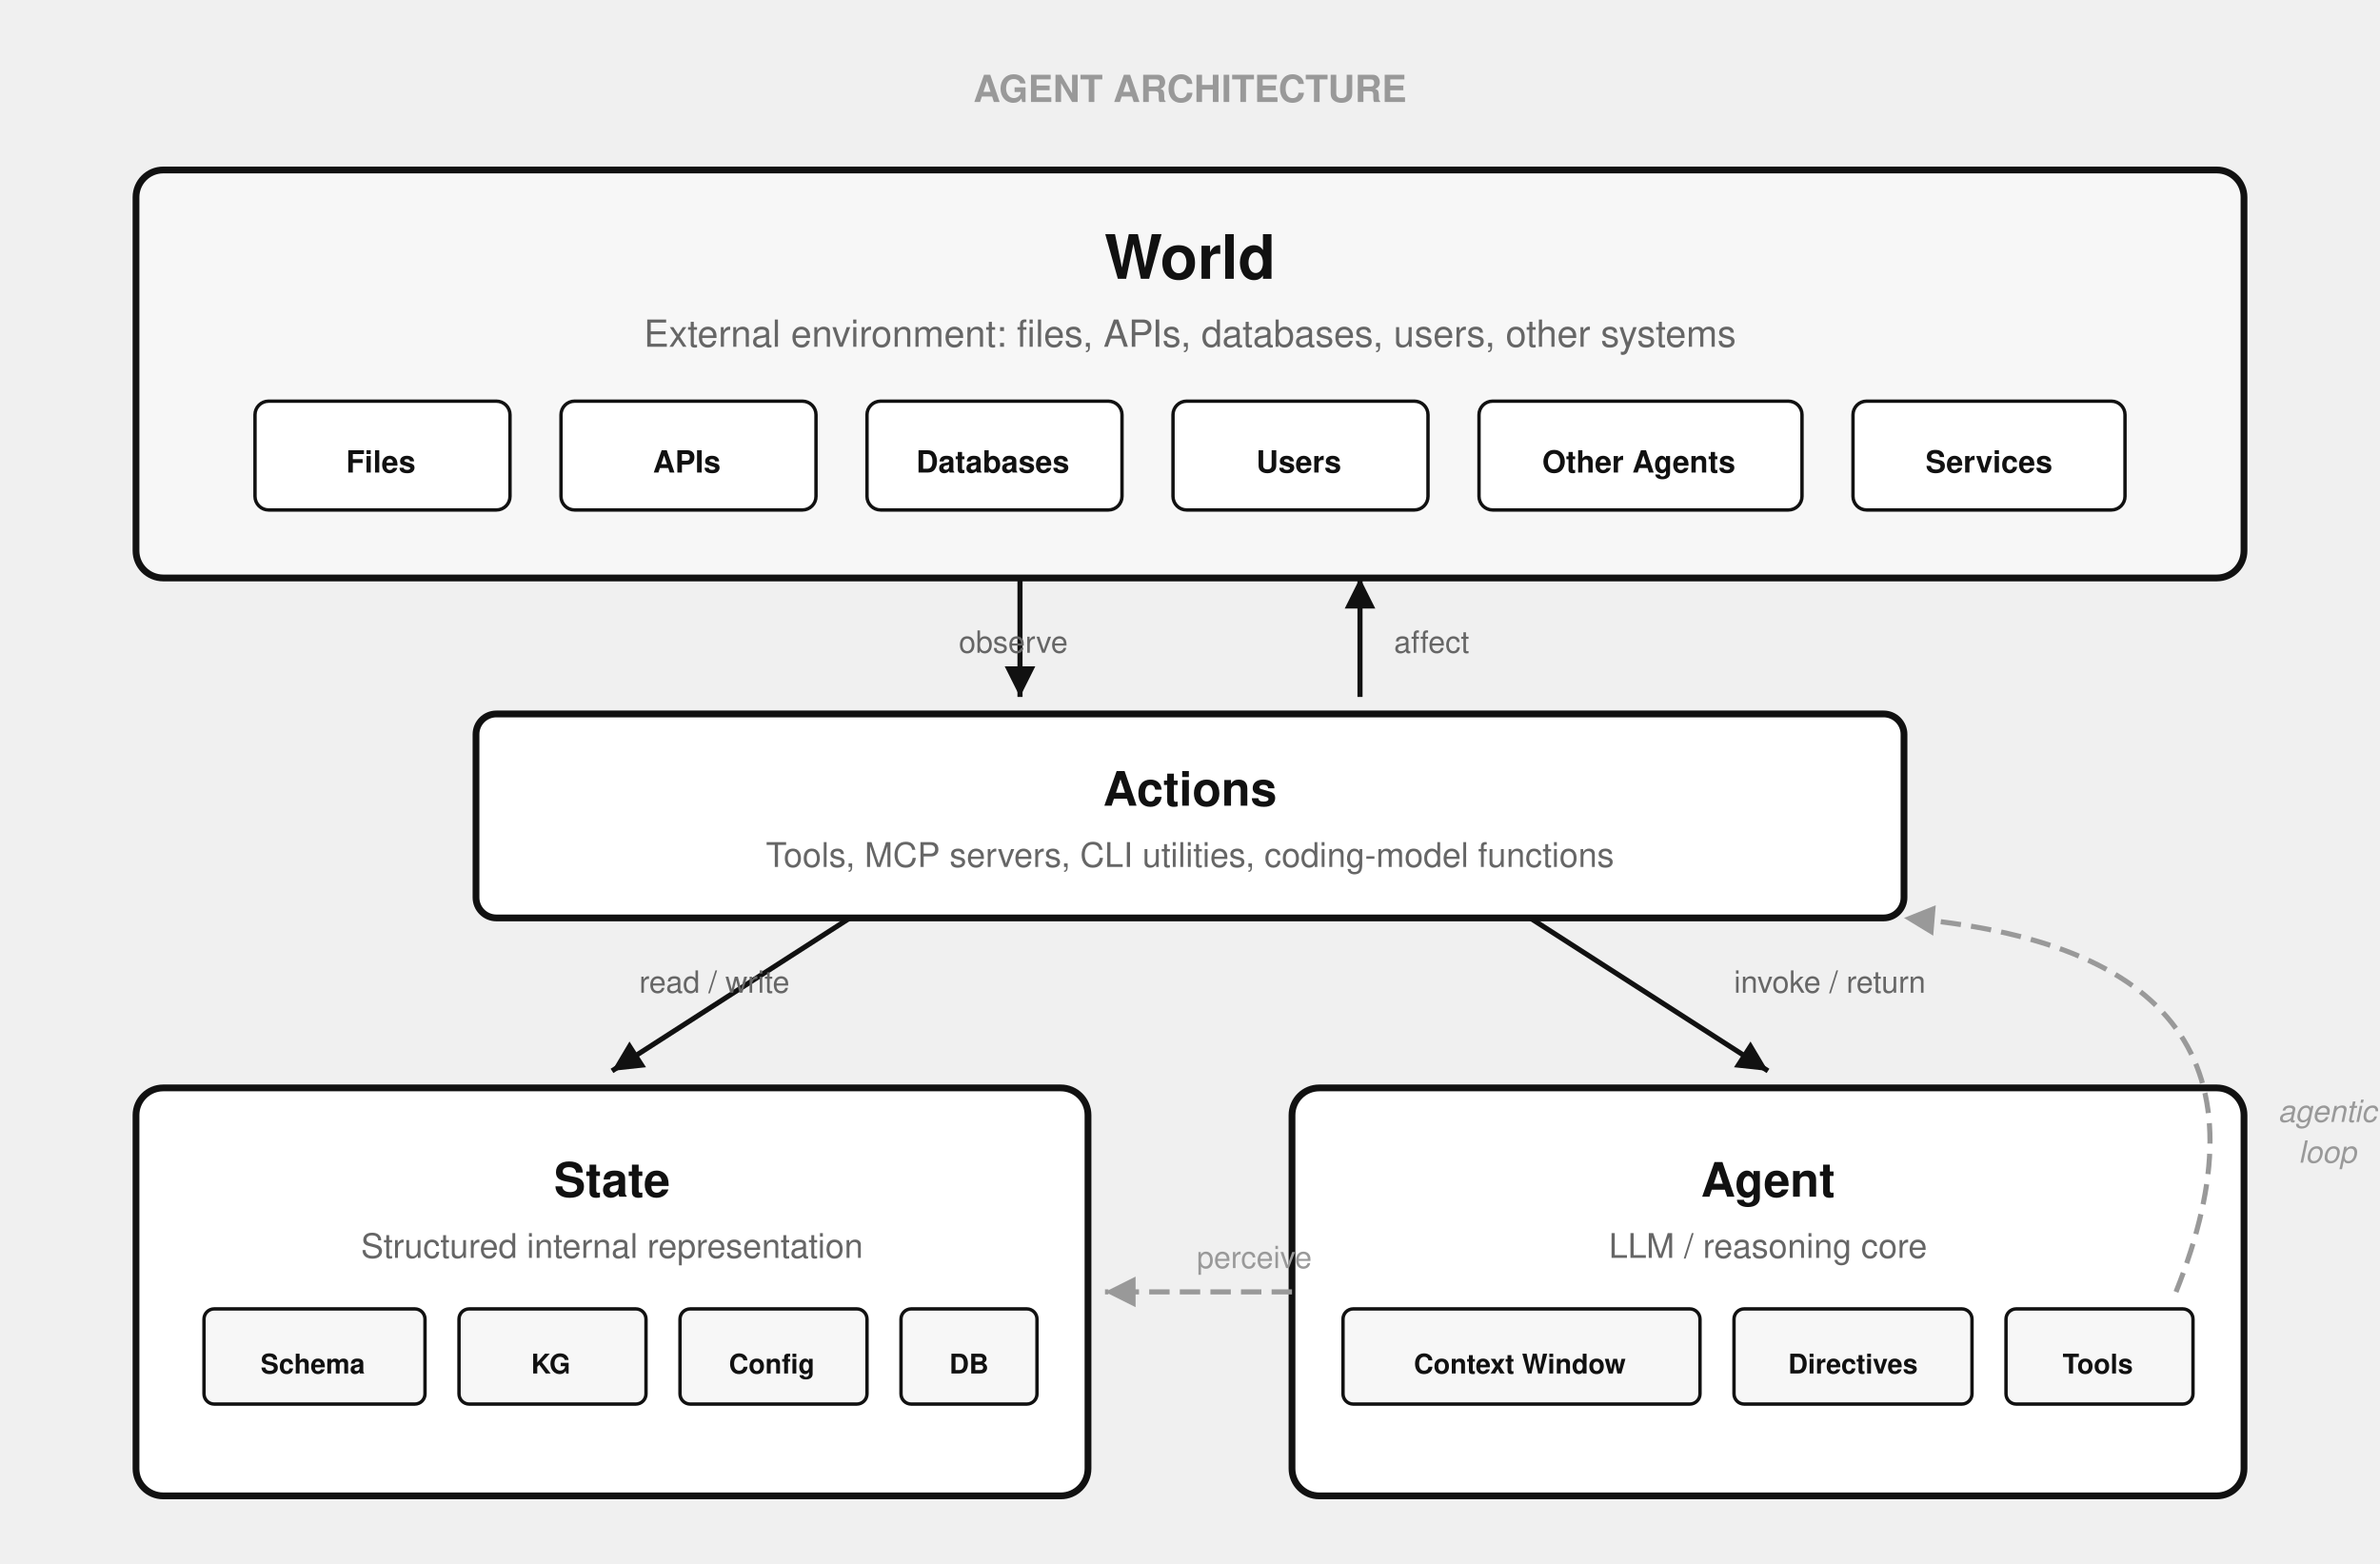
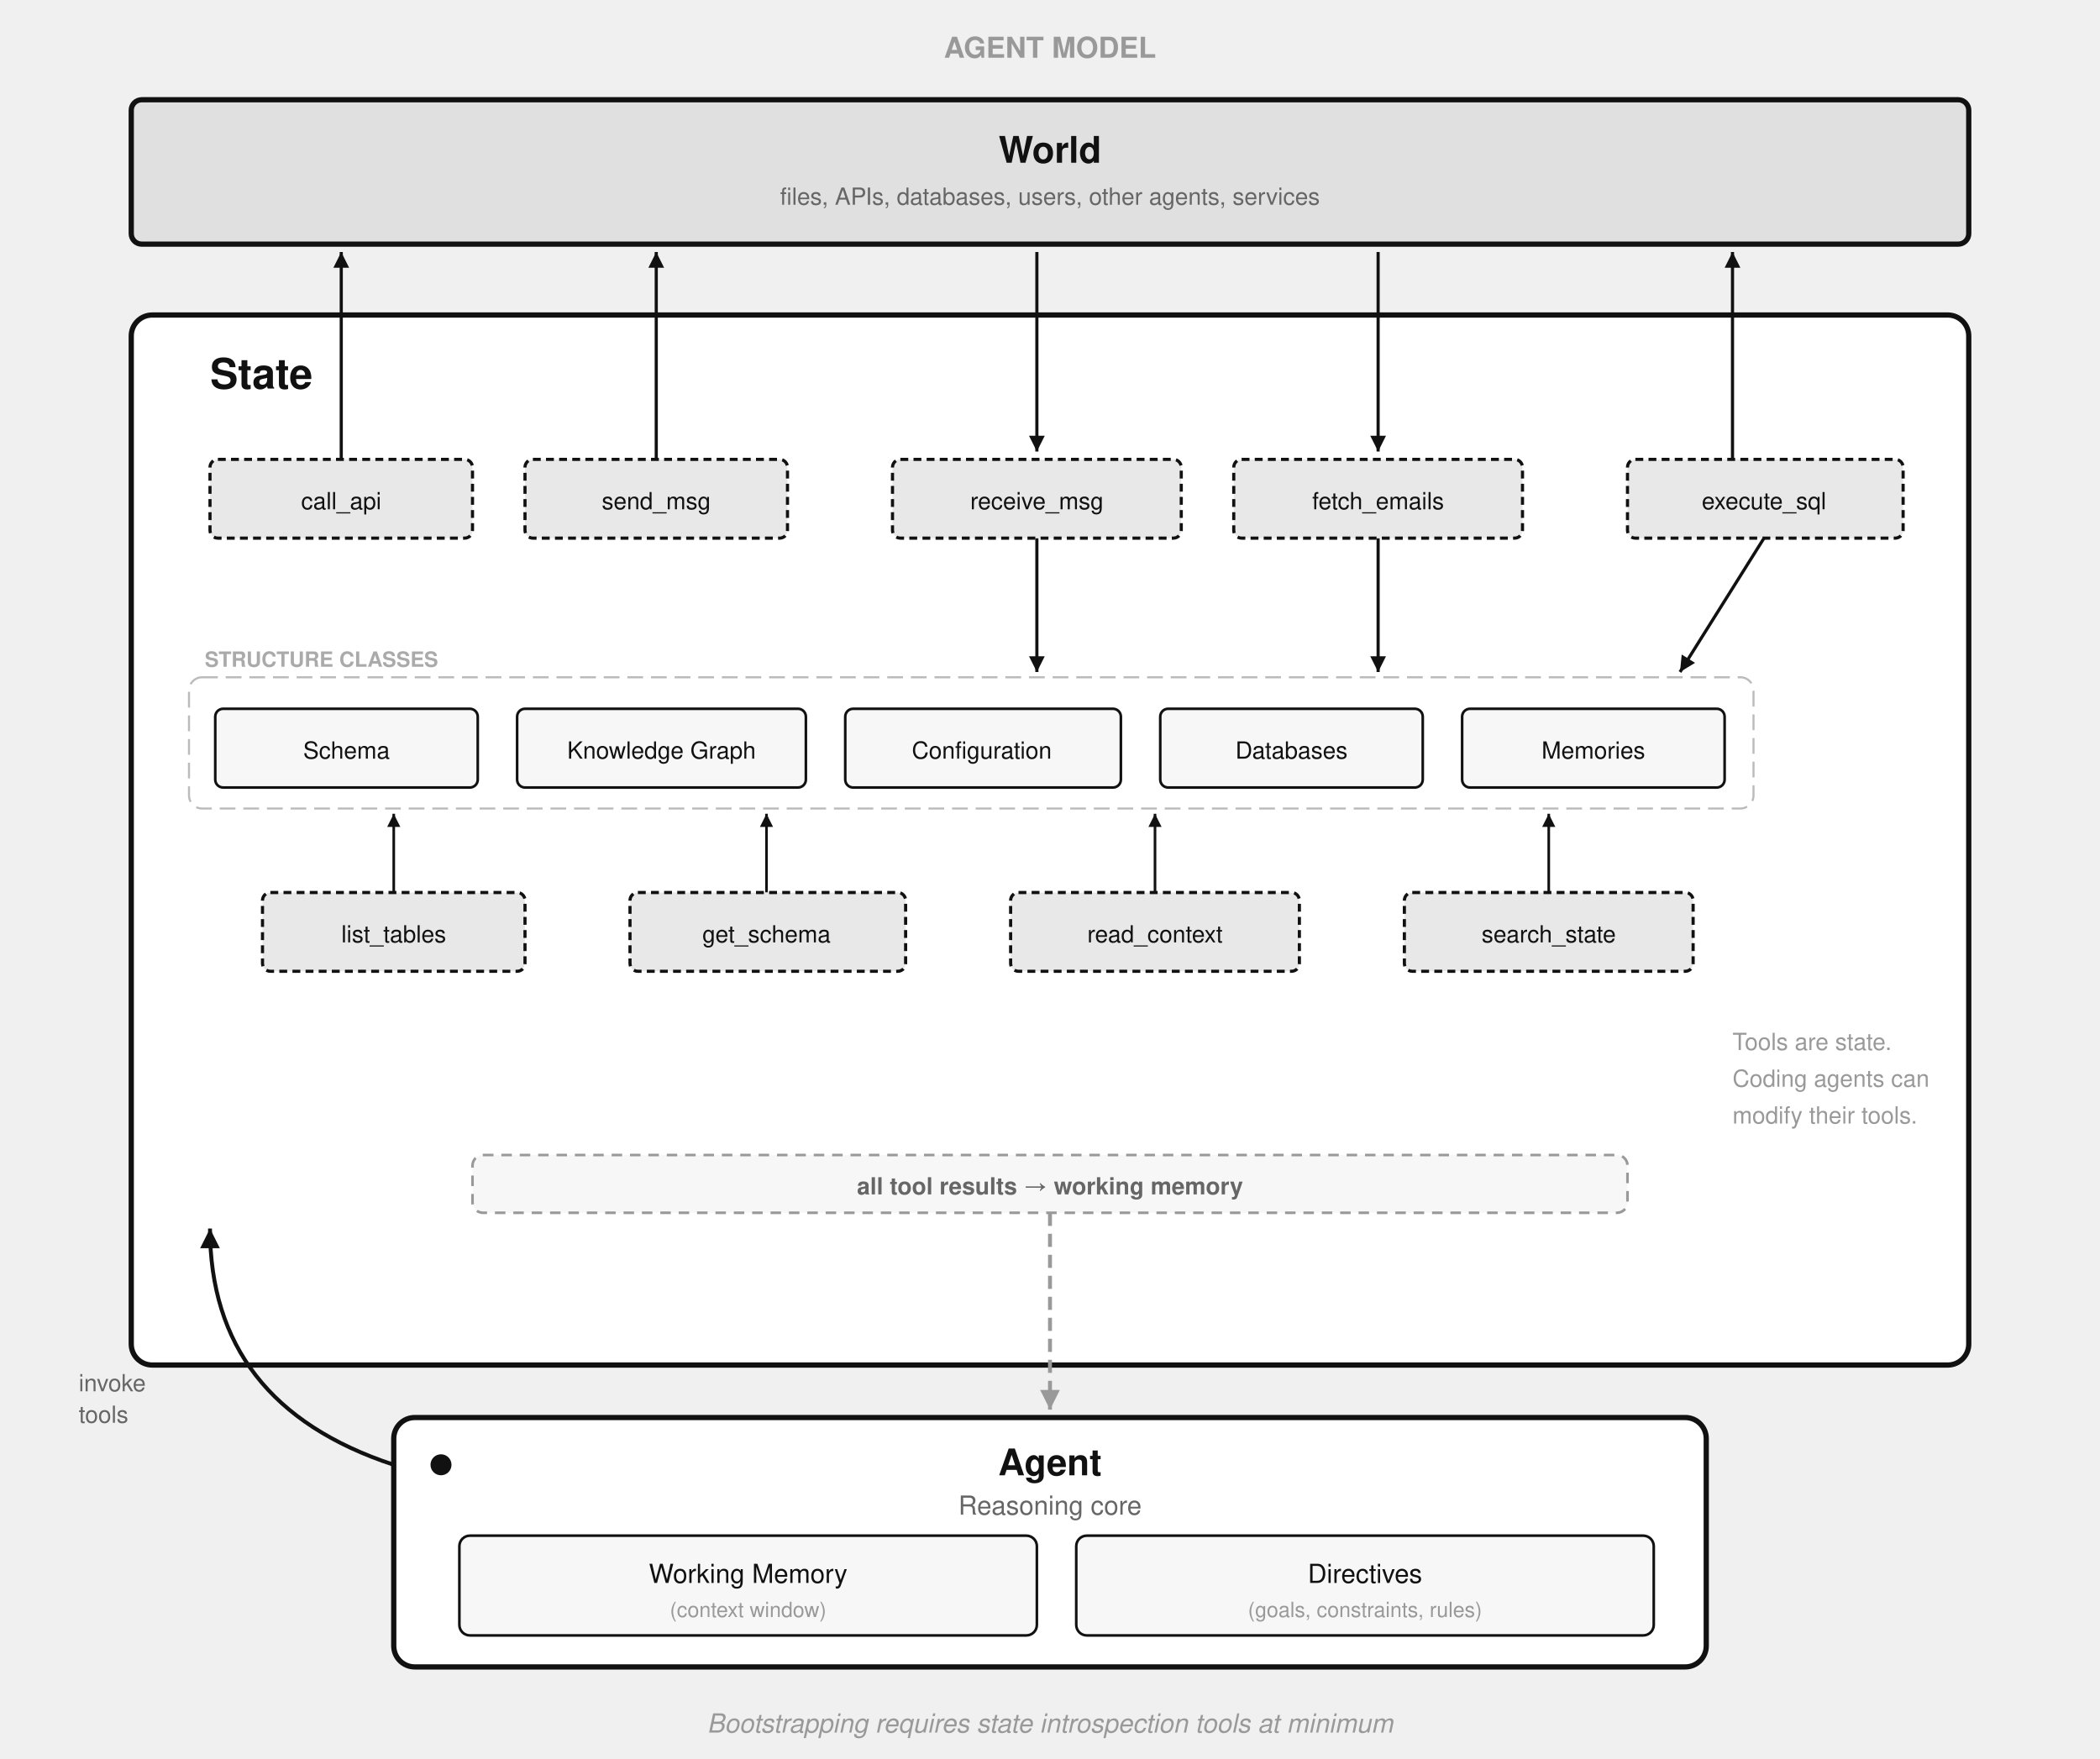
- <svg xmlns="http://www.w3.org/2000/svg" viewBox="0 0 700 460">
+ <svg xmlns="http://www.w3.org/2000/svg" viewBox="0 0 800 670">
  <style>text{font-family:"Helvetica Neue",Helvetica,Arial,sans-serif}</style>
  <defs>
-     <marker id="a" viewBox="0 0 10 10" refX="10" refY="5" markerWidth="6" markerHeight="6" orient="auto">
+     <marker id="a" viewBox="0 0 10 10" refX="10" refY="5" markerWidth="5" markerHeight="5" orient="auto">
      <path d="M0 0L10 5L0 10z" fill="#111" />
    </marker>
-     <marker id="am" viewBox="0 0 10 10" refX="10" refY="5" markerWidth="6" markerHeight="6" orient="auto">
+     <marker id="m" viewBox="0 0 10 10" refX="10" refY="5" markerWidth="5" markerHeight="5" orient="auto">
      <path d="M0 0L10 5L0 10z" fill="#999" />
    </marker>
  </defs>
-   <text x="350" y="30" text-anchor="middle" font-size="11" font-weight="600" fill="#999">AGENT ARCHITECTURE</text>
-   <rect x="40" y="50" width="620" height="120" rx="8" fill="#f7f7f7" stroke="#111" stroke-width="2" />
-   <text x="350" y="82" text-anchor="middle" font-size="18" font-weight="700" fill="#111">World</text>
-   <text x="350" y="102" text-anchor="middle" font-size="11" fill="#666">External environment: files, APIs, databases, users, other systems</text>
-   <rect x="75" y="118" width="75" height="32" rx="4" fill="#fff" stroke="#111" stroke-width="1" />
-   <text x="112" y="139" text-anchor="middle" font-size="9" font-weight="600" fill="#111">Files</text>
-   <rect x="165" y="118" width="75" height="32" rx="4" fill="#fff" stroke="#111" stroke-width="1" />
-   <text x="202" y="139" text-anchor="middle" font-size="9" font-weight="600" fill="#111">APIs</text>
-   <rect x="255" y="118" width="75" height="32" rx="4" fill="#fff" stroke="#111" stroke-width="1" />
-   <text x="292" y="139" text-anchor="middle" font-size="9" font-weight="600" fill="#111">Databases</text>
-   <rect x="345" y="118" width="75" height="32" rx="4" fill="#fff" stroke="#111" stroke-width="1" />
-   <text x="382" y="139" text-anchor="middle" font-size="9" font-weight="600" fill="#111">Users</text>
-   <rect x="435" y="118" width="95" height="32" rx="4" fill="#fff" stroke="#111" stroke-width="1" />
-   <text x="482" y="139" text-anchor="middle" font-size="9" font-weight="600" fill="#111">Other Agents</text>
-   <rect x="545" y="118" width="80" height="32" rx="4" fill="#fff" stroke="#111" stroke-width="1" />
-   <text x="585" y="139" text-anchor="middle" font-size="9" font-weight="600" fill="#111">Services</text>
-   <rect x="140" y="210" width="420" height="60" rx="6" fill="#fff" stroke="#111" stroke-width="2" />
-   <text x="350" y="237" text-anchor="middle" font-size="14" font-weight="700" fill="#111">Actions</text>
-   <text x="350" y="255" text-anchor="middle" font-size="10" fill="#666">Tools, MCP servers, CLI utilities, coding-model functions</text>
-   <line x1="300" y1="170" x2="300" y2="205" stroke="#111" stroke-width="1.5" marker-end="url(#a)" />
-   <text x="282" y="192" font-size="9" fill="#666">observe</text>
-   <line x1="400" y1="205" x2="400" y2="170" stroke="#111" stroke-width="1.5" marker-end="url(#a)" />
-   <text x="410" y="192" font-size="9" fill="#666">affect</text>
-   <rect x="40" y="320" width="280" height="120" rx="8" fill="#fff" stroke="#111" stroke-width="2" />
-   <text x="180" y="352" text-anchor="middle" font-size="14" font-weight="700" fill="#111">State</text>
-   <text x="180" y="370" text-anchor="middle" font-size="10" fill="#666">Structured internal representation</text>
-   <rect x="60" y="385" width="65" height="28" rx="3" fill="#f7f7f7" stroke="#111" stroke-width="1" />
-   <text x="92" y="404" text-anchor="middle" font-size="8" font-weight="600" fill="#111">Schema</text>
-   <rect x="135" y="385" width="55" height="28" rx="3" fill="#f7f7f7" stroke="#111" stroke-width="1" />
-   <text x="162" y="404" text-anchor="middle" font-size="8" font-weight="600" fill="#111">KG</text>
-   <rect x="200" y="385" width="55" height="28" rx="3" fill="#f7f7f7" stroke="#111" stroke-width="1" />
-   <text x="227" y="404" text-anchor="middle" font-size="8" font-weight="600" fill="#111">Config</text>
-   <rect x="265" y="385" width="40" height="28" rx="3" fill="#f7f7f7" stroke="#111" stroke-width="1" />
-   <text x="285" y="404" text-anchor="middle" font-size="8" font-weight="600" fill="#111">DB</text>
-   <rect x="380" y="320" width="280" height="120" rx="8" fill="#fff" stroke="#111" stroke-width="2" />
-   <text x="520" y="352" text-anchor="middle" font-size="14" font-weight="700" fill="#111">Agent</text>
-   <text x="520" y="370" text-anchor="middle" font-size="10" fill="#666">LLM / reasoning core</text>
-   <rect x="395" y="385" width="105" height="28" rx="3" fill="#f7f7f7" stroke="#111" stroke-width="1" />
-   <text x="447" y="404" text-anchor="middle" font-size="8" font-weight="600" fill="#111">Context Window</text>
-   <rect x="510" y="385" width="70" height="28" rx="3" fill="#f7f7f7" stroke="#111" stroke-width="1" />
-   <text x="545" y="404" text-anchor="middle" font-size="8" font-weight="600" fill="#111">Directives</text>
-   <rect x="590" y="385" width="55" height="28" rx="3" fill="#f7f7f7" stroke="#111" stroke-width="1" />
-   <text x="617" y="404" text-anchor="middle" font-size="8" font-weight="600" fill="#111">Tools</text>
-   <line x1="250" y1="270" x2="180" y2="315" stroke="#111" stroke-width="1.5" marker-end="url(#a)" />
-   <text x="188" y="292" font-size="9" fill="#666">read / write</text>
-   <line x1="450" y1="270" x2="520" y2="315" stroke="#111" stroke-width="1.5" marker-end="url(#a)" />
-   <text x="510" y="292" font-size="9" fill="#666">invoke / return</text>
-   <line x1="380" y1="380" x2="325" y2="380" stroke="#999" stroke-width="1.5" stroke-dasharray="6 3" marker-end="url(#am)" />
-   <text x="352" y="373" font-size="9" fill="#999">perceive</text>
-   <path d="M 640 380 Q 680 280 560 270" fill="none" stroke="#999" stroke-width="1.5" stroke-dasharray="6 3" marker-end="url(#am)" />
-   <text x="670" y="330" font-size="9" fill="#999" font-style="italic">agentic</text>
-   <text x="676" y="342" font-size="9" fill="#999" font-style="italic">loop</text>
+   <text x="400" y="22" text-anchor="middle" font-size="11" font-weight="600" fill="#999">AGENT MODEL</text>
+   <rect x="50" y="38" width="700" height="55" rx="4" fill="#e0e0e0" stroke="#111" stroke-width="2" />
+   <text x="400" y="62" text-anchor="middle" font-size="14" font-weight="700" fill="#111">World</text>
+   <text x="400" y="78" text-anchor="middle" font-size="9" fill="#666">files, APIs, databases, users, other agents, services</text>
+   <rect x="50" y="120" width="700" height="400" rx="8" fill="#fff" stroke="#111" stroke-width="2" />
+   <line x1="130" y1="175" x2="130" y2="96" stroke="#111" stroke-width="1.2" marker-end="url(#a)" />
+   <line x1="250" y1="175" x2="250" y2="96" stroke="#111" stroke-width="1.2" marker-end="url(#a)" />
+   <line x1="395" y1="96" x2="395" y2="172" stroke="#111" stroke-width="1.2" marker-end="url(#a)" />
+   <line x1="525" y1="96" x2="525" y2="172" stroke="#111" stroke-width="1.2" marker-end="url(#a)" />
+   <line x1="660" y1="175" x2="660" y2="96" stroke="#111" stroke-width="1.2" marker-end="url(#a)" />
+   <line x1="672" y1="205" x2="640" y2="256" stroke="#111" stroke-width="1.2" marker-end="url(#a)" />
+   <line x1="395" y1="205" x2="395" y2="256" stroke="#111" stroke-width="1.2" marker-end="url(#a)" />
+   <line x1="525" y1="205" x2="525" y2="256" stroke="#111" stroke-width="1.2" marker-end="url(#a)" />
+   <text x="80" y="148" font-size="16" font-weight="700" fill="#111">State</text>
+   <rect x="80" y="175" width="100" height="30" rx="3" fill="#e8e8e8" stroke="#111" stroke-width="1.2" stroke-dasharray="3 2" />
+   <text x="130" y="194" text-anchor="middle" font-size="9" font-weight="500" fill="#111">call_api</text>
+   <rect x="200" y="175" width="100" height="30" rx="3" fill="#e8e8e8" stroke="#111" stroke-width="1.2" stroke-dasharray="3 2" />
+   <text x="250" y="194" text-anchor="middle" font-size="9" font-weight="500" fill="#111">send_msg</text>
+   <rect x="340" y="175" width="110" height="30" rx="3" fill="#e8e8e8" stroke="#111" stroke-width="1.2" stroke-dasharray="3 2" />
+   <text x="395" y="194" text-anchor="middle" font-size="9" font-weight="500" fill="#111">receive_msg</text>
+   <rect x="470" y="175" width="110" height="30" rx="3" fill="#e8e8e8" stroke="#111" stroke-width="1.2" stroke-dasharray="3 2" />
+   <text x="525" y="194" text-anchor="middle" font-size="9" font-weight="500" fill="#111">fetch_emails</text>
+   <rect x="620" y="175" width="105" height="30" rx="3" fill="#e8e8e8" stroke="#111" stroke-width="1.2" stroke-dasharray="3 2" />
+   <text x="672" y="194" text-anchor="middle" font-size="9" font-weight="500" fill="#111">execute_sql</text>
+   <rect x="72" y="258" width="596" height="50" rx="5" fill="none" stroke="#bbb" stroke-width="0.8" stroke-dasharray="6 3" />
+   <text x="78" y="254" font-size="8" fill="#aaa" font-weight="600">STRUCTURE CLASSES</text>
+   <rect x="82" y="270" width="100" height="30" rx="3" fill="#f7f7f7" stroke="#111" stroke-width="1" />
+   <text x="132" y="289" text-anchor="middle" font-size="9" font-weight="500" fill="#111">Schema</text>
+   <rect x="197" y="270" width="110" height="30" rx="3" fill="#f7f7f7" stroke="#111" stroke-width="1" />
+   <text x="252" y="289" text-anchor="middle" font-size="9" font-weight="500" fill="#111">Knowledge Graph</text>
+   <rect x="322" y="270" width="105" height="30" rx="3" fill="#f7f7f7" stroke="#111" stroke-width="1" />
+   <text x="374" y="289" text-anchor="middle" font-size="9" font-weight="500" fill="#111">Configuration</text>
+   <rect x="442" y="270" width="100" height="30" rx="3" fill="#f7f7f7" stroke="#111" stroke-width="1" />
+   <text x="492" y="289" text-anchor="middle" font-size="9" font-weight="500" fill="#111">Databases</text>
+   <rect x="557" y="270" width="100" height="30" rx="3" fill="#f7f7f7" stroke="#111" stroke-width="1" />
+   <text x="607" y="289" text-anchor="middle" font-size="9" font-weight="500" fill="#111">Memories</text>
+   <line x1="150" y1="340" x2="150" y2="310" stroke="#111" stroke-width="1" marker-end="url(#a)" />
+   <line x1="292" y1="340" x2="292" y2="310" stroke="#111" stroke-width="1" marker-end="url(#a)" />
+   <line x1="440" y1="340" x2="440" y2="310" stroke="#111" stroke-width="1" marker-end="url(#a)" />
+   <line x1="590" y1="340" x2="590" y2="310" stroke="#111" stroke-width="1" marker-end="url(#a)" />
+   <rect x="100" y="340" width="100" height="30" rx="3" fill="#e8e8e8" stroke="#111" stroke-width="1.2" stroke-dasharray="3 2" />
+   <text x="150" y="359" text-anchor="middle" font-size="9" font-weight="500" fill="#111">list_tables</text>
+   <rect x="240" y="340" width="105" height="30" rx="3" fill="#e8e8e8" stroke="#111" stroke-width="1.2" stroke-dasharray="3 2" />
+   <text x="292" y="359" text-anchor="middle" font-size="9" font-weight="500" fill="#111">get_schema</text>
+   <rect x="385" y="340" width="110" height="30" rx="3" fill="#e8e8e8" stroke="#111" stroke-width="1.2" stroke-dasharray="3 2" />
+   <text x="440" y="359" text-anchor="middle" font-size="9" font-weight="500" fill="#111">read_context</text>
+   <rect x="535" y="340" width="110" height="30" rx="3" fill="#e8e8e8" stroke="#111" stroke-width="1.2" stroke-dasharray="3 2" />
+   <text x="590" y="359" text-anchor="middle" font-size="9" font-weight="500" fill="#111">search_state</text>
+   <rect x="180" y="440" width="440" height="22" rx="4" fill="#f7f7f7" stroke="#999" stroke-width="1" stroke-dasharray="4 3" />
+   <text x="400" y="455" text-anchor="middle" font-size="9" font-weight="600" fill="#666">all tool results → working memory</text>
+   <line x1="400" y1="462" x2="400" y2="537" stroke="#999" stroke-width="1.5" stroke-dasharray="5 3" marker-end="url(#m)" />
+   <text x="660" y="400" font-size="9" fill="#999">Tools are state.</text>
+   <text x="660" y="414" font-size="9" fill="#999">Coding agents can</text>
+   <text x="660" y="428" font-size="9" fill="#999">modify their tools.</text>
+   <rect x="150" y="540" width="500" height="95" rx="8" fill="#fff" stroke="#111" stroke-width="2" />
+   <circle cx="168" cy="558" r="4" fill="#111" />
+   <text x="400" y="562" text-anchor="middle" font-size="14" font-weight="700" fill="#111">Agent</text>
+   <text x="400" y="577" text-anchor="middle" font-size="10" fill="#666">Reasoning core</text>
+   <rect x="175" y="585" width="220" height="38" rx="4" fill="#f7f7f7" stroke="#111" stroke-width="1" />
+   <text x="285" y="603" text-anchor="middle" font-size="10" font-weight="500" fill="#111">Working Memory</text>
+   <text x="285" y="616" text-anchor="middle" font-size="8" fill="#999">(context window)</text>
+   <rect x="410" y="585" width="220" height="38" rx="4" fill="#f7f7f7" stroke="#111" stroke-width="1" />
+   <text x="520" y="603" text-anchor="middle" font-size="10" font-weight="500" fill="#111">Directives</text>
+   <text x="520" y="616" text-anchor="middle" font-size="8" fill="#999">(goals, constraints, rules)</text>
+   <path d="M150 558 Q 80 535 80 468" fill="none" stroke="#111" stroke-width="1.5" marker-end="url(#a)" />
+   <text x="30" y="530" font-size="9" fill="#666">invoke</text>
+   <text x="30" y="542" font-size="9" fill="#666">tools</text>
+   <text x="400" y="660" text-anchor="middle" font-size="10" fill="#999" font-style="italic">Bootstrapping requires state introspection tools at minimum</text>
</svg>
